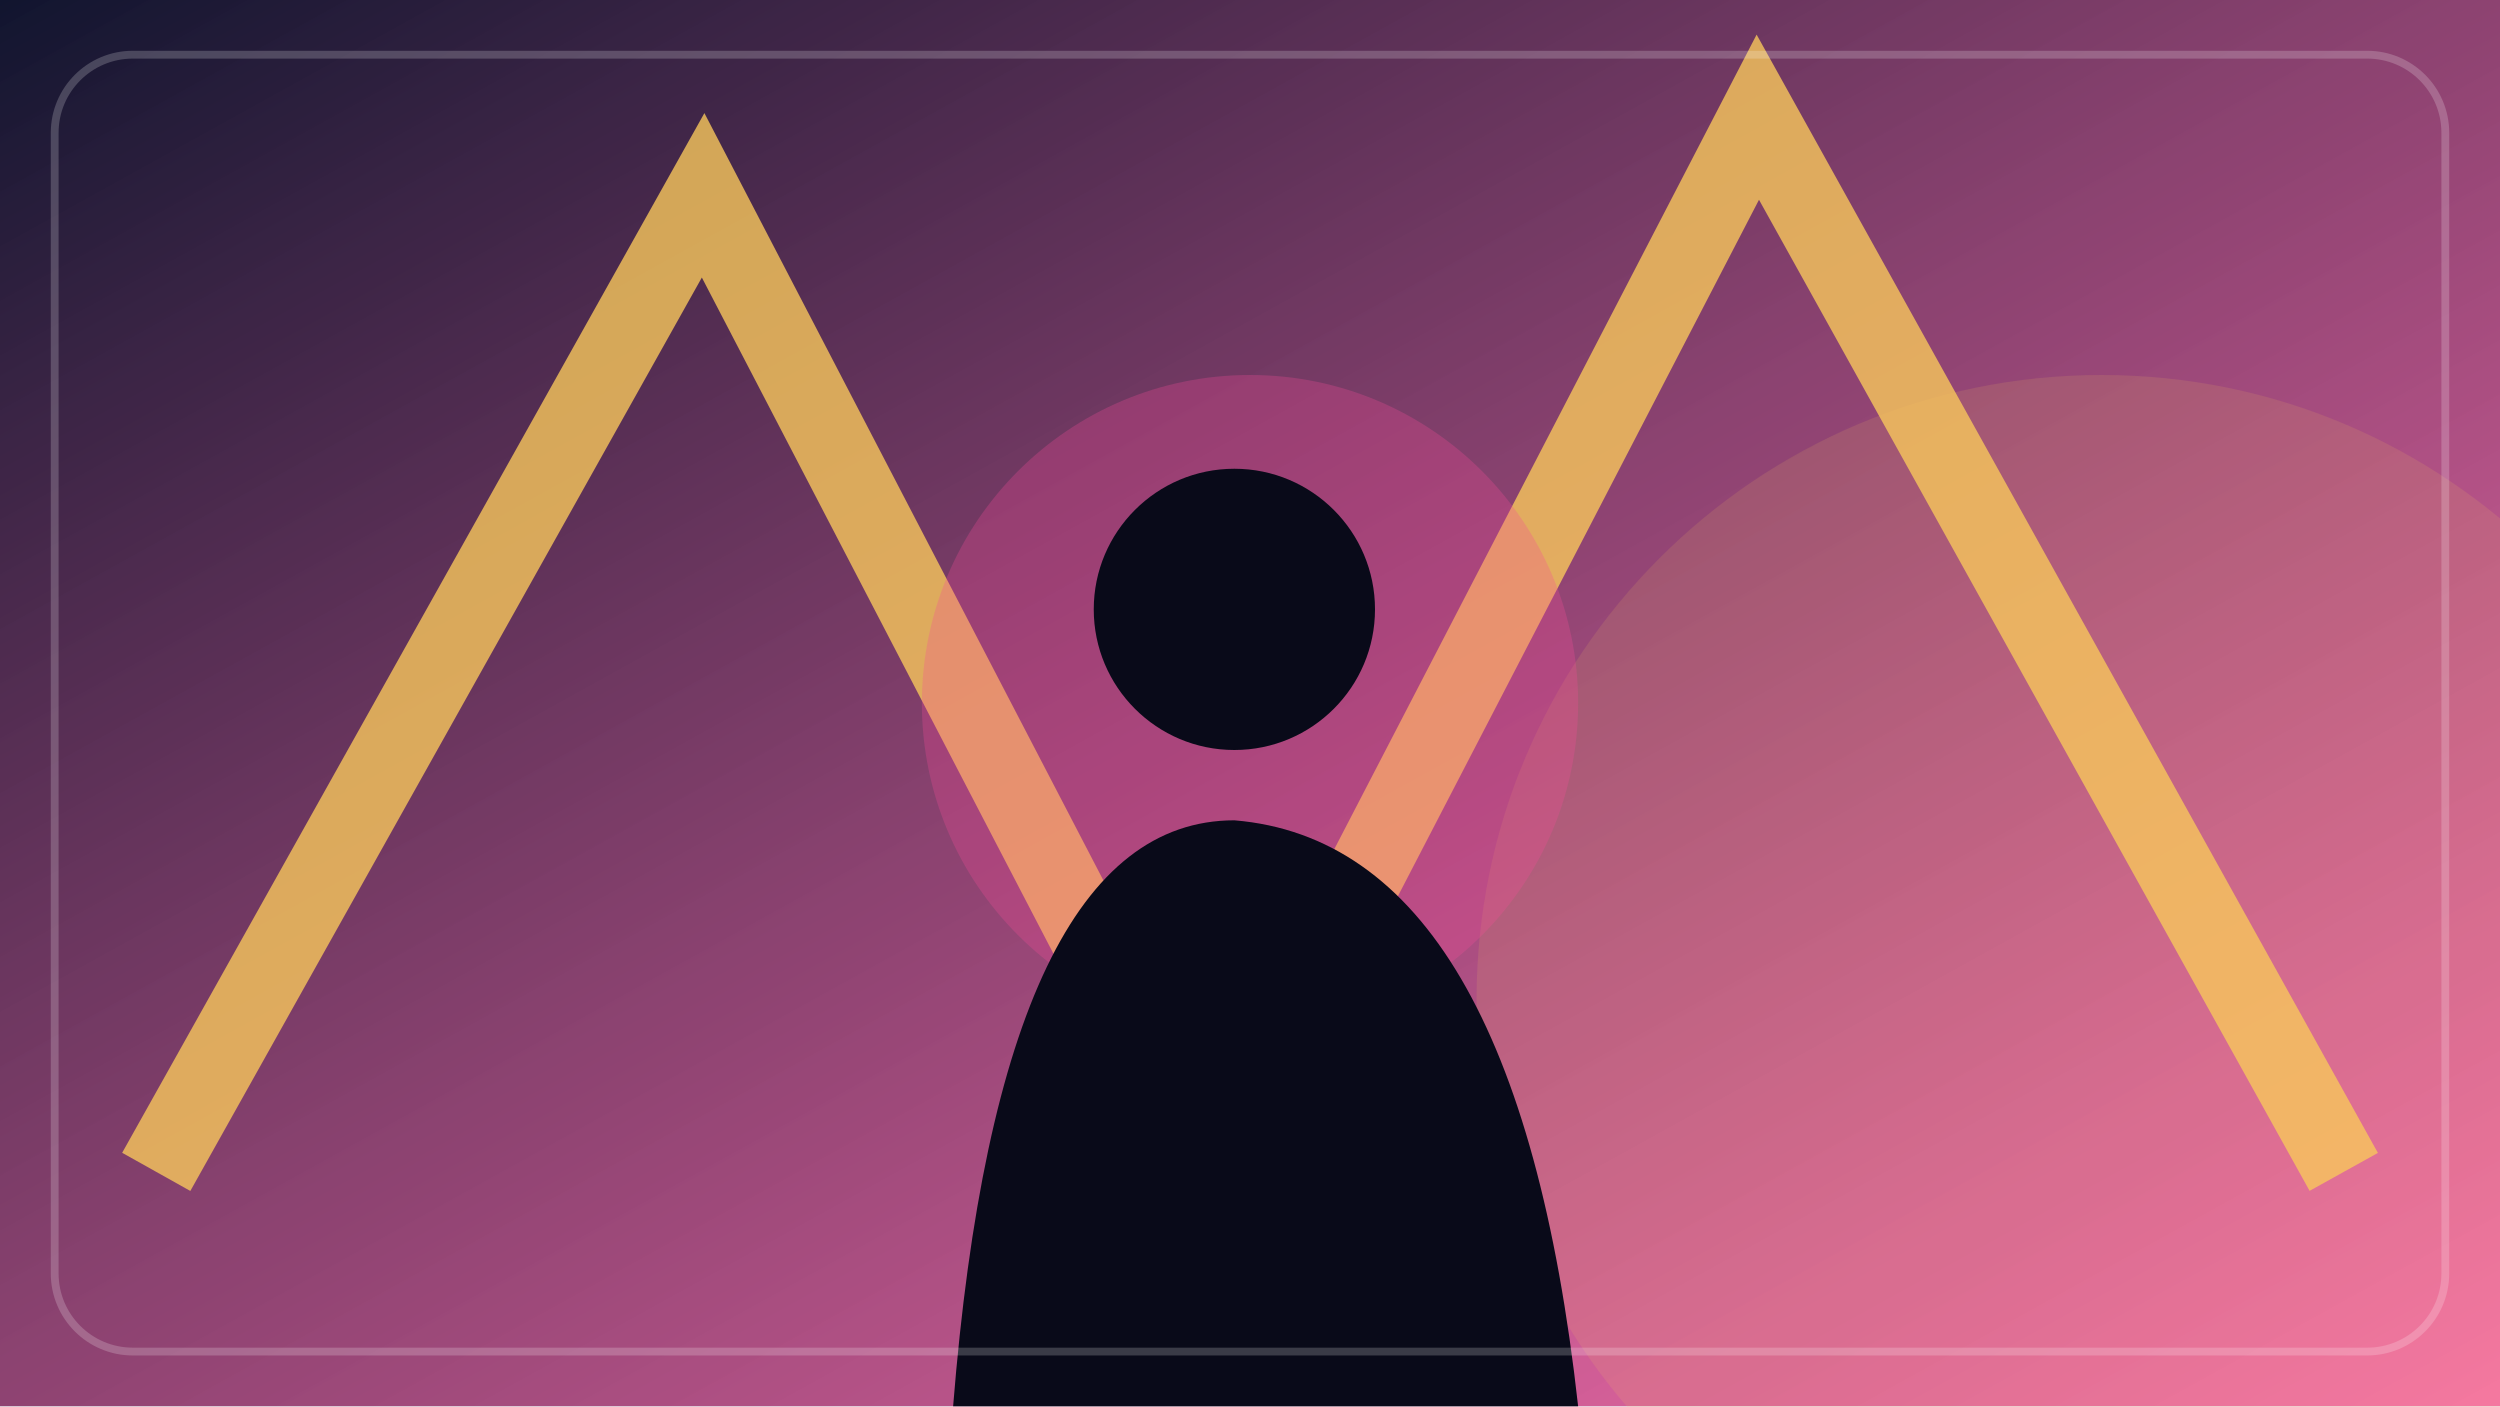
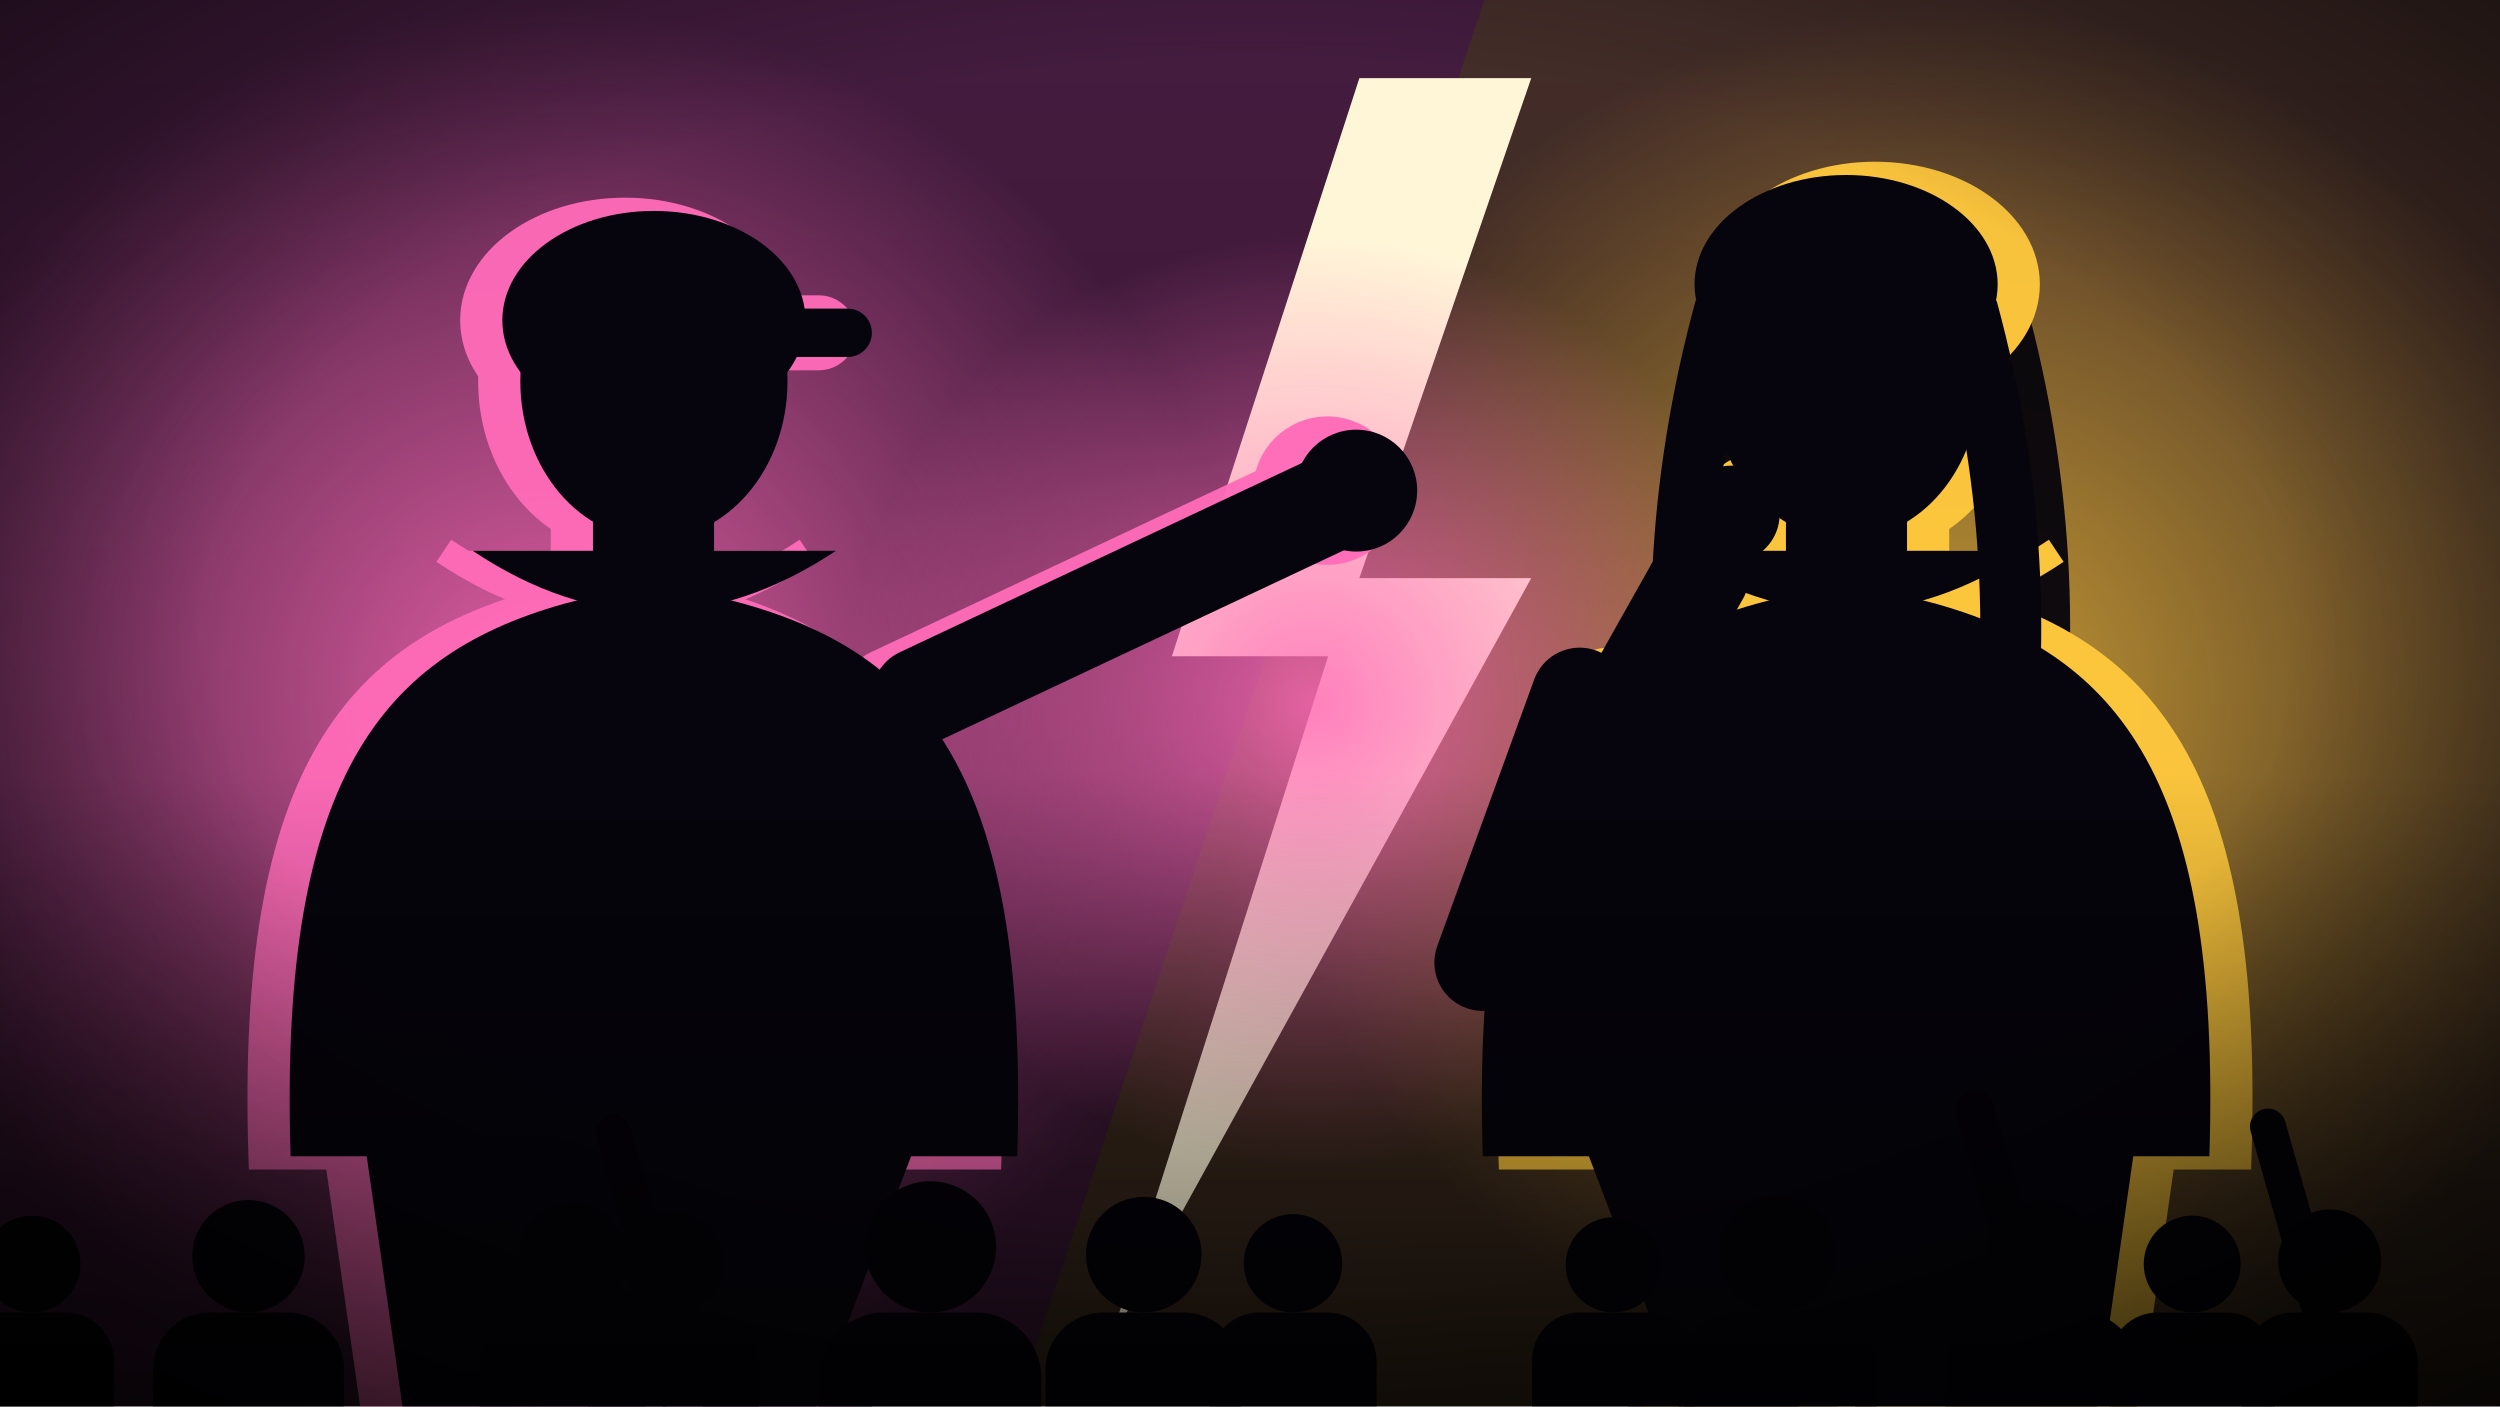
- <svg xmlns="http://www.w3.org/2000/svg" viewBox="0 0 320 180">
+ <svg xmlns="http://www.w3.org/2000/svg" viewBox="0 0 320 180" width="320" height="180" preserveAspectRatio="xMidYMid slice">
  <defs>
-     <linearGradient id="b" x1="0" y1="0" x2="1" y2="1">
-       <stop stop-color="#11152F" />
-       <stop offset="1" stop-color="#F54B98" stop-opacity=".8" />
+     <linearGradient id="bgk15" x1="0" y1="0" x2="0" y2="1">
+       <stop offset="0" stop-color="#1B0B24" />
+       <stop offset="1" stop-color="#070210" />
+     </linearGradient>
+     <radialGradient id="glk15" cx=".5" cy=".5" r=".5">
+       <stop offset="0" stop-color="#FF6BB8" stop-opacity=".85" />
+       <stop offset="1" stop-color="#FF6BB8" stop-opacity="0" />
+     </radialGradient>
+     <radialGradient id="g2k15" cx=".5" cy=".5" r=".5">
+       <stop offset="0" stop-color="#FFC83D" stop-opacity=".7" />
+       <stop offset="1" stop-color="#FFC83D" stop-opacity="0" />
+     </radialGradient>
+     <linearGradient id="bek15" x1="0" y1="0" x2="0" y2="1">
+       <stop offset="0" stop-color="#FF6BB8" stop-opacity=".55" />
+       <stop offset="1" stop-color="#FF6BB8" stop-opacity="0" />
+     </linearGradient>
+     <radialGradient id="vgk15" cx=".5" cy=".45" r=".75">
+       <stop offset=".55" stop-color="#000" stop-opacity="0" />
+       <stop offset="1" stop-color="#000" stop-opacity=".7" />
+     </radialGradient>
+     <linearGradient id="ftk15" x1="0" y1="0" x2="0" y2="1">
+       <stop offset=".55" stop-color="#000" stop-opacity="0" />
+       <stop offset="1" stop-color="#000" stop-opacity=".55" />
    </linearGradient>
  </defs>
-   <rect width="320" height="180" fill="url(#b)" />
-   <circle cx="269" cy="128" r="80" fill="#F7C75B" opacity=".13" />
-   <path d="M20 150L90 25L155 150L225 15L300 150" fill="none" stroke="#F7C75B" stroke-width="10" opacity=".8" />
-   <circle cx="160" cy="90" r="42" fill="#F54B98" opacity=".28" />
-   <circle cx="158" cy="78" r="18" fill="#090A19" />
-   <path d="M122 180Q128 105 158 105Q194 108 202 180Z" fill="#090A19" />
-   <rect x="7" y="7" width="306" height="166" rx="10" fill="none" stroke="#FFFFFF" stroke-opacity=".2" />
+   <rect width="320" height="180" fill="url(#bgk15)" />
+   <path d="M0 0 L190 0 L130 180 L0 180Z" fill="#FF6BB8" opacity=".18" />
+   <path d="M190 0 L320 0 L320 180 L130 180Z" fill="#FFC83D" opacity=".18" />
+   <circle cx="70.0" cy="90.0" r="90.0" fill="url(#glk15)" />
+   <circle cx="250.0" cy="90.0" r="90.0" fill="url(#g2k15)" />
+   <path d="M174 10 L150 84 L170 84 L142 172 L196 74 L174 74 L196 10Z" fill="#FFF6D8" />
+   <circle cx="168.0" cy="90.0" r="60.0" fill="url(#glk15)" />
+   <g>
+     <g fill="#FF6BB8" stroke="#FF6BB8" stroke-width="3.4" opacity=".95">
+       <ellipse cx="80.0" cy="48.8" rx="17.1" ry="20.2" />
+       <ellipse cx="80.0" cy="41.0" rx="19.4" ry="14.0" />
+       <rect x="76.9" y="39.5" width="31.0" height="6.2" rx="3.1" />
+       <rect x="72.2" y="64.3" width="15.5" height="15.5" />
+       <path d="M33.5 148.0 C31.9 98.4 45.9 82.9 70.7 76.7 L89.3 76.7 L89.3 76.7 L89.3 76.7 C114.1 82.9 128.1 98.4 126.5 148.0 Z" />
+       <path d="M42.8 144.9 L52.1 210.0 L70.7 210.0 L80.0 175.9 L89.3 210.0 L114.1 144.9 Z" />
+       <rect x="86.2" y="172.8" width="21.7" height="37.2" />
+       <path d="M114.1 89.1 L166.8 64.3" fill="none" stroke="#FF6BB8" stroke-width="12.4" stroke-linecap="round" />
+       <circle cx="169.9" cy="62.8" r="7.8" />
+       <path d="M56.8 70.5 q23.2 15.5 46.5 0" />
+     </g>
+     <g fill="#06040C" transform="translate(3.7 0)">
+       <ellipse cx="80.0" cy="48.8" rx="17.1" ry="20.2" />
+       <ellipse cx="80.0" cy="41.0" rx="19.4" ry="14.0" />
+       <rect x="76.9" y="39.5" width="31.0" height="6.2" rx="3.1" />
+       <rect x="72.2" y="64.3" width="15.5" height="15.5" />
+       <path d="M33.5 148.0 C31.9 98.4 45.9 82.9 70.7 76.7 L89.3 76.7 L89.3 76.7 L89.3 76.7 C114.1 82.9 128.1 98.4 126.5 148.0 Z" />
+       <path d="M42.8 144.9 L52.1 210.0 L70.7 210.0 L80.0 175.9 L89.3 210.0 L114.1 144.9 Z" />
+       <rect x="86.2" y="172.8" width="21.7" height="37.2" />
+       <path d="M114.1 89.1 L166.8 64.3" fill="none" stroke="#06040C" stroke-width="12.4" stroke-linecap="round" />
+       <circle cx="169.9" cy="62.8" r="7.8" />
+       <path d="M56.8 70.5 q23.2 15.5 46.5 0" />
+     </g>
+   </g>
+   <g transform="translate(480.0 0) scale(-1 1)">
+     <g fill="#FFC83D" stroke="#FFC83D" stroke-width="3.4" opacity=".95">
+       <ellipse cx="240.0" cy="48.8" rx="17.1" ry="20.2" />
+       <path d="M224.5 39.5 q-9.3 34.1 -3.1 68.2 M255.5 39.5 q9.3 34.1 3.1 68.2" stroke="#06040C" stroke-width="7.8" fill="none" />
+       <ellipse cx="240.0" cy="36.4" rx="19.4" ry="14.0" />
+       <rect x="232.2" y="64.3" width="15.5" height="15.5" />
+       <path d="M193.5 148.0 C191.9 98.4 205.9 82.9 230.7 76.7 L249.3 76.7 L249.3 76.7 L249.3 76.7 C274.1 82.9 288.1 98.4 286.5 148.0 Z" />
+       <path d="M202.8 144.9 L212.1 210.0 L230.7 210.0 L240.0 175.9 L249.3 210.0 L274.1 144.9 Z" />
+       <rect x="246.2" y="172.8" width="21.7" height="37.2" />
+       <path d="M274.1 89.1 L286.5 123.2 L258.6 73.6" fill="none" stroke="#FFC83D" stroke-width="12.4" stroke-linecap="round" stroke-linejoin="round" />
+       <path d="M258.6 73.6 L264.8 89.1" stroke="#FFC83D" stroke-width="5.0" stroke-linecap="round" />
+       <circle cx="254.7" cy="65.8" r="6.2" />
+       <path d="M216.8 70.5 q23.2 15.5 46.5 0" />
+     </g>
+     <g fill="#06040C" transform="translate(3.7 0)">
+       <ellipse cx="240.0" cy="48.8" rx="17.1" ry="20.2" />
+       <path d="M224.5 39.5 q-9.3 34.1 -3.1 68.2 M255.5 39.5 q9.3 34.1 3.1 68.2" stroke="#06040C" stroke-width="7.8" fill="none" />
+       <ellipse cx="240.0" cy="36.4" rx="19.4" ry="14.0" />
+       <rect x="232.2" y="64.3" width="15.5" height="15.5" />
+       <path d="M193.5 148.0 C191.9 98.4 205.9 82.9 230.7 76.7 L249.3 76.7 L249.3 76.7 L249.3 76.7 C274.1 82.9 288.1 98.4 286.5 148.0 Z" />
+       <path d="M202.8 144.9 L212.1 210.0 L230.7 210.0 L240.0 175.9 L249.3 210.0 L274.1 144.9 Z" />
+       <rect x="246.2" y="172.8" width="21.7" height="37.2" />
+       <path d="M274.1 89.1 L286.5 123.2 L258.6 73.6" fill="none" stroke="#06040C" stroke-width="12.4" stroke-linecap="round" stroke-linejoin="round" />
+       <path d="M258.6 73.6 L264.8 89.1" stroke="#06040C" stroke-width="5.0" stroke-linecap="round" />
+       <circle cx="254.7" cy="65.8" r="6.2" />
+       <path d="M216.8 70.5 q23.2 15.5 46.5 0" />
+     </g>
+   </g>
+   <g fill="#040208">
+     <circle cx="4.1" cy="161.8" r="6.2" />
+     <rect x="-6.5" y="168.0" width="21.1" height="60.0" rx="6.2" />
+     <circle cx="31.8" cy="160.8" r="7.2" />
+     <rect x="19.6" y="168.0" width="24.4" height="60.0" rx="7.2" />
+     <circle cx="73.3" cy="161.0" r="7.0" />
+     <rect x="61.4" y="168.0" width="23.9" height="60.0" rx="7.0" />
+     <circle cx="86.2" cy="161.6" r="6.4" />
+     <rect x="75.3" y="168.0" width="21.8" height="60.0" rx="6.4" />
+     <path d="M86.2 172.0 L78.5 144.9" stroke="#040208" stroke-width="4.5" stroke-linecap="round" />
+     <circle cx="119.1" cy="159.6" r="8.4" />
+     <rect x="104.8" y="168.0" width="28.5" height="60.0" rx="8.4" />
+     <circle cx="146.4" cy="160.6" r="7.4" />
+     <rect x="133.8" y="168.0" width="25.1" height="60.0" rx="7.4" />
+     <circle cx="165.5" cy="161.7" r="6.3" />
+     <rect x="154.9" y="168.0" width="21.3" height="60.0" rx="6.3" />
+     <circle cx="206.5" cy="161.9" r="6.1" />
+     <rect x="196.1" y="168.0" width="20.9" height="60.0" rx="6.1" />
+     <circle cx="227.5" cy="160.5" r="7.5" />
+     <rect x="214.8" y="168.0" width="25.4" height="60.0" rx="7.5" />
+     <circle cx="261.4" cy="160.8" r="7.2" />
+     <rect x="249.1" y="168.0" width="24.5" height="60.0" rx="7.2" />
+     <path d="M261.4 172.0 L252.8 142.1" stroke="#040208" stroke-width="5.0" stroke-linecap="round" />
+     <circle cx="280.6" cy="161.8" r="6.2" />
+     <rect x="270.0" y="168.0" width="21.2" height="60.0" rx="6.2" />
+     <circle cx="298.2" cy="161.4" r="6.6" />
+     <rect x="287.0" y="168.0" width="22.5" height="60.0" rx="6.6" />
+     <path d="M298.2 172.0 L290.3 144.2" stroke="#040208" stroke-width="4.6" stroke-linecap="round" />
+   </g>
+   <rect width="320" height="180" fill="url(#vgk15)" />
+   <rect width="320" height="180" fill="url(#ftk15)" />
</svg>
